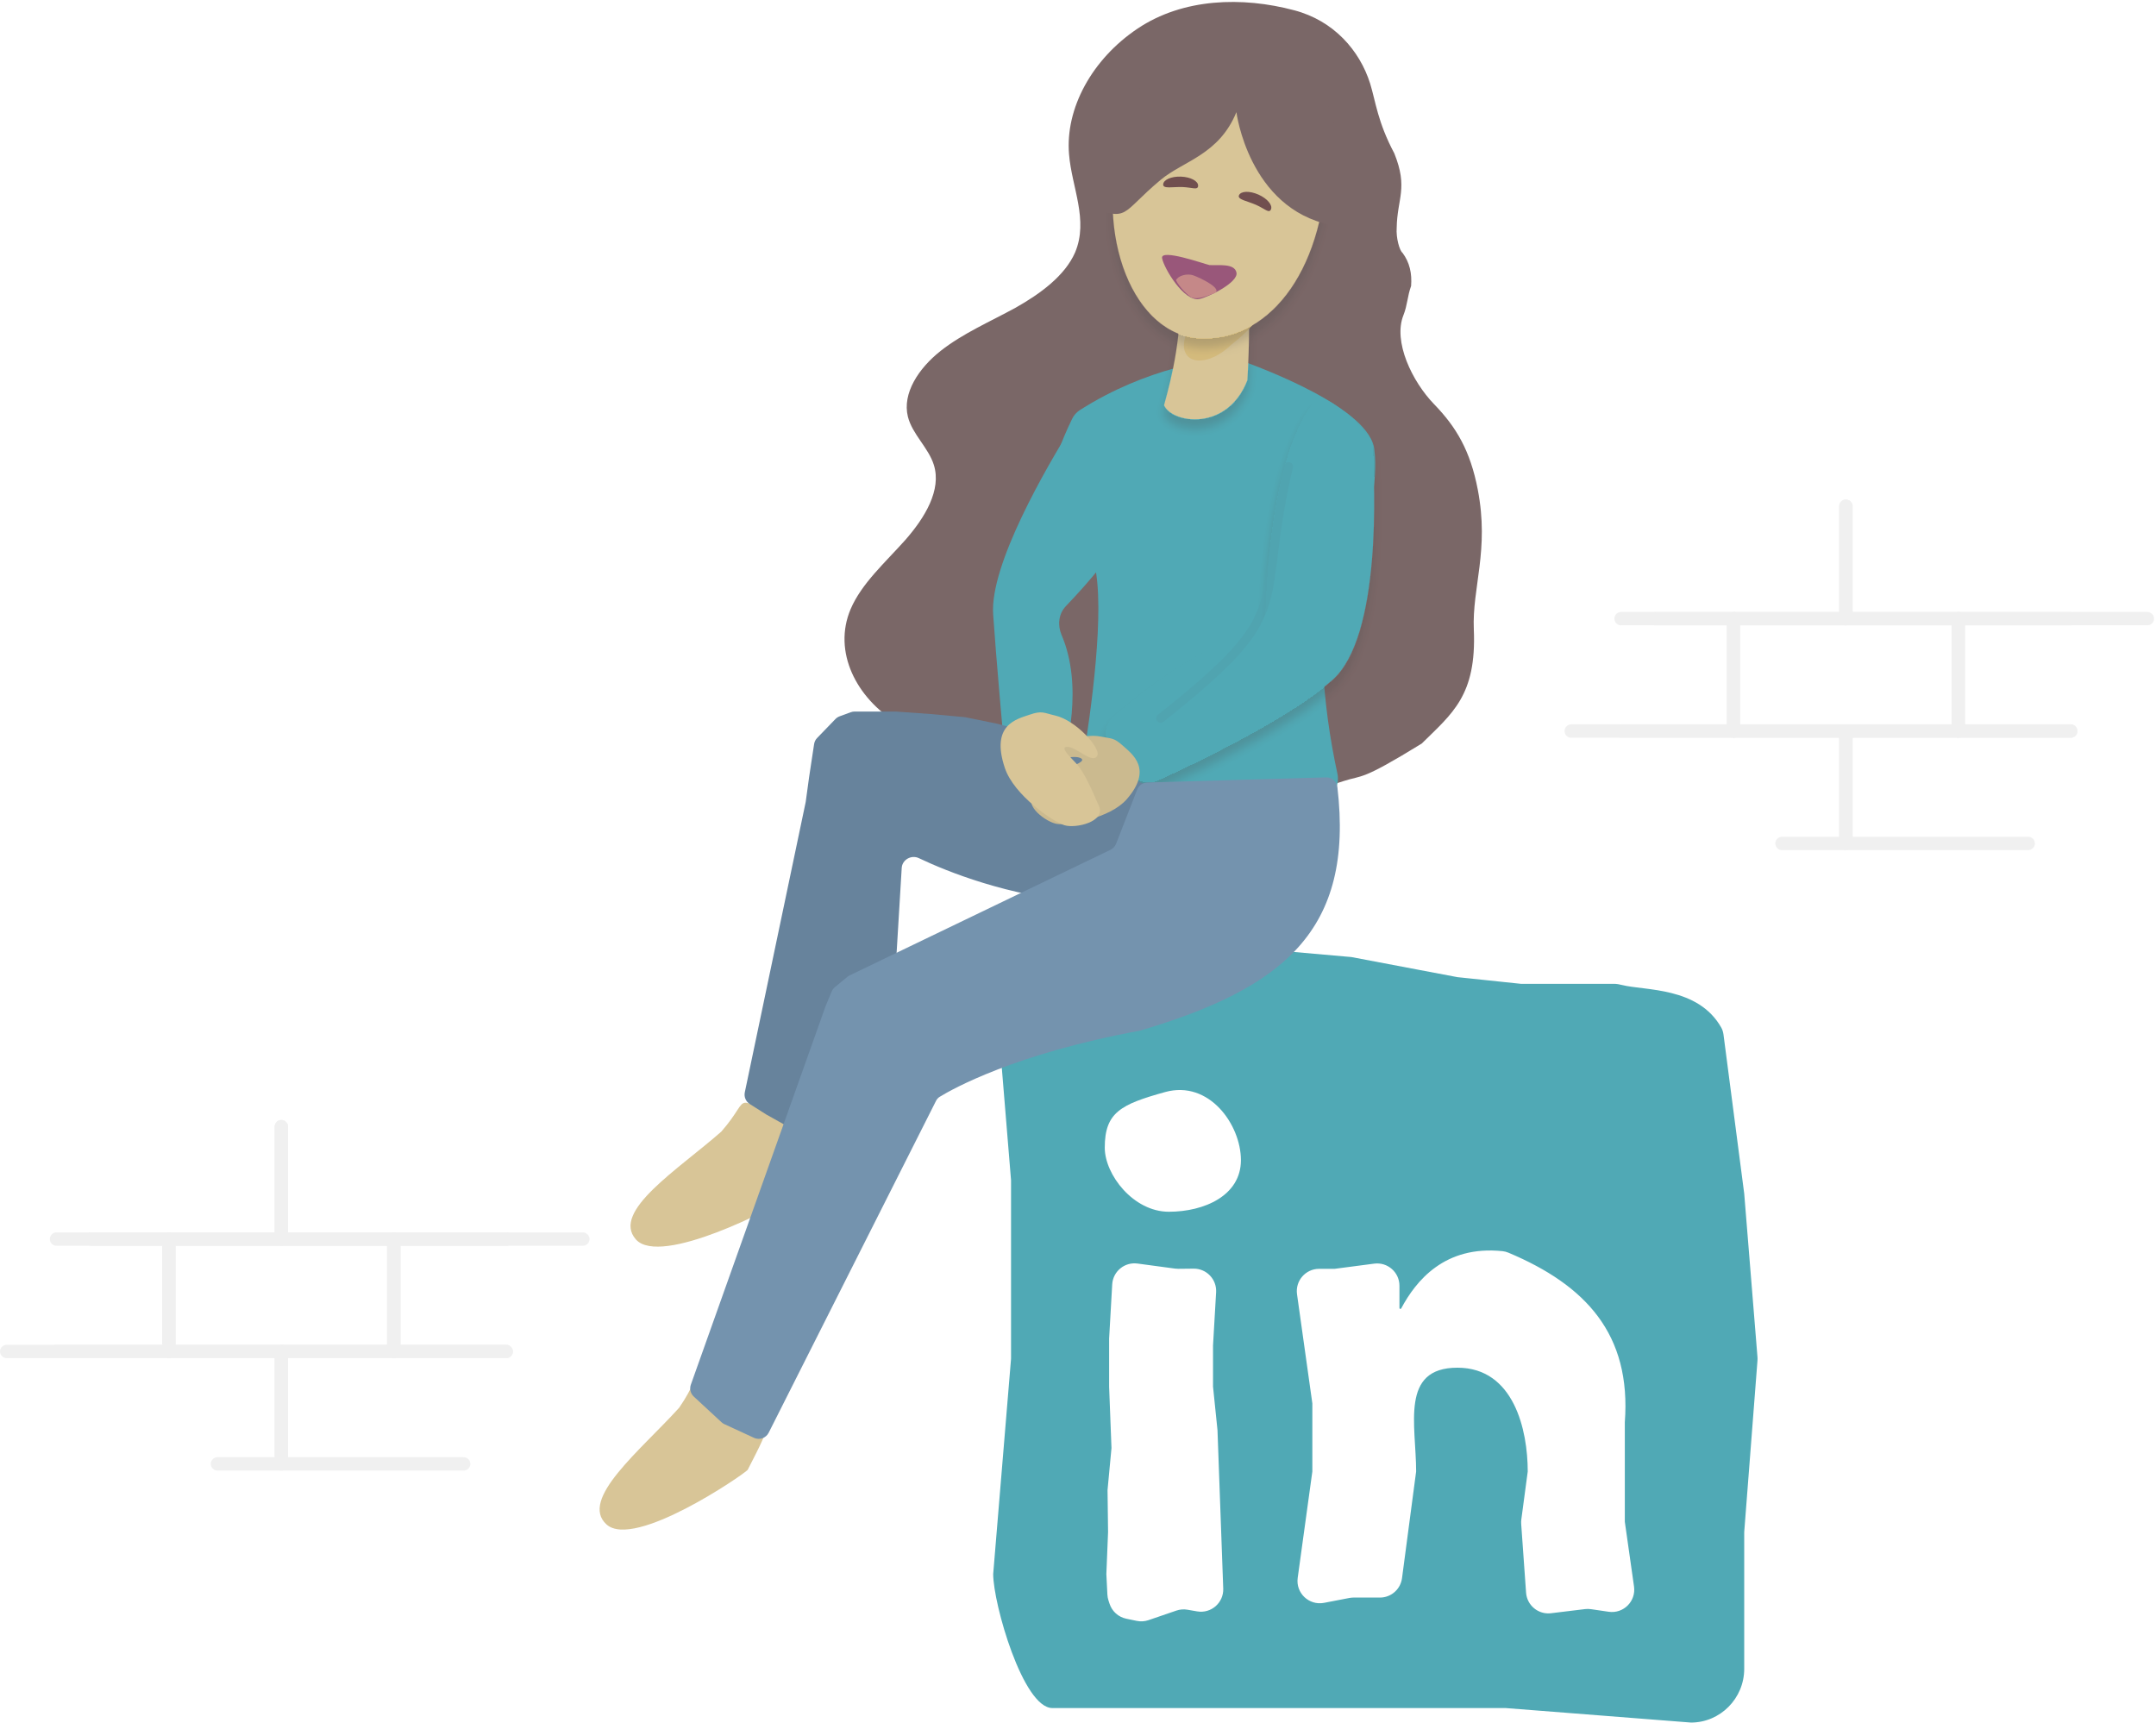
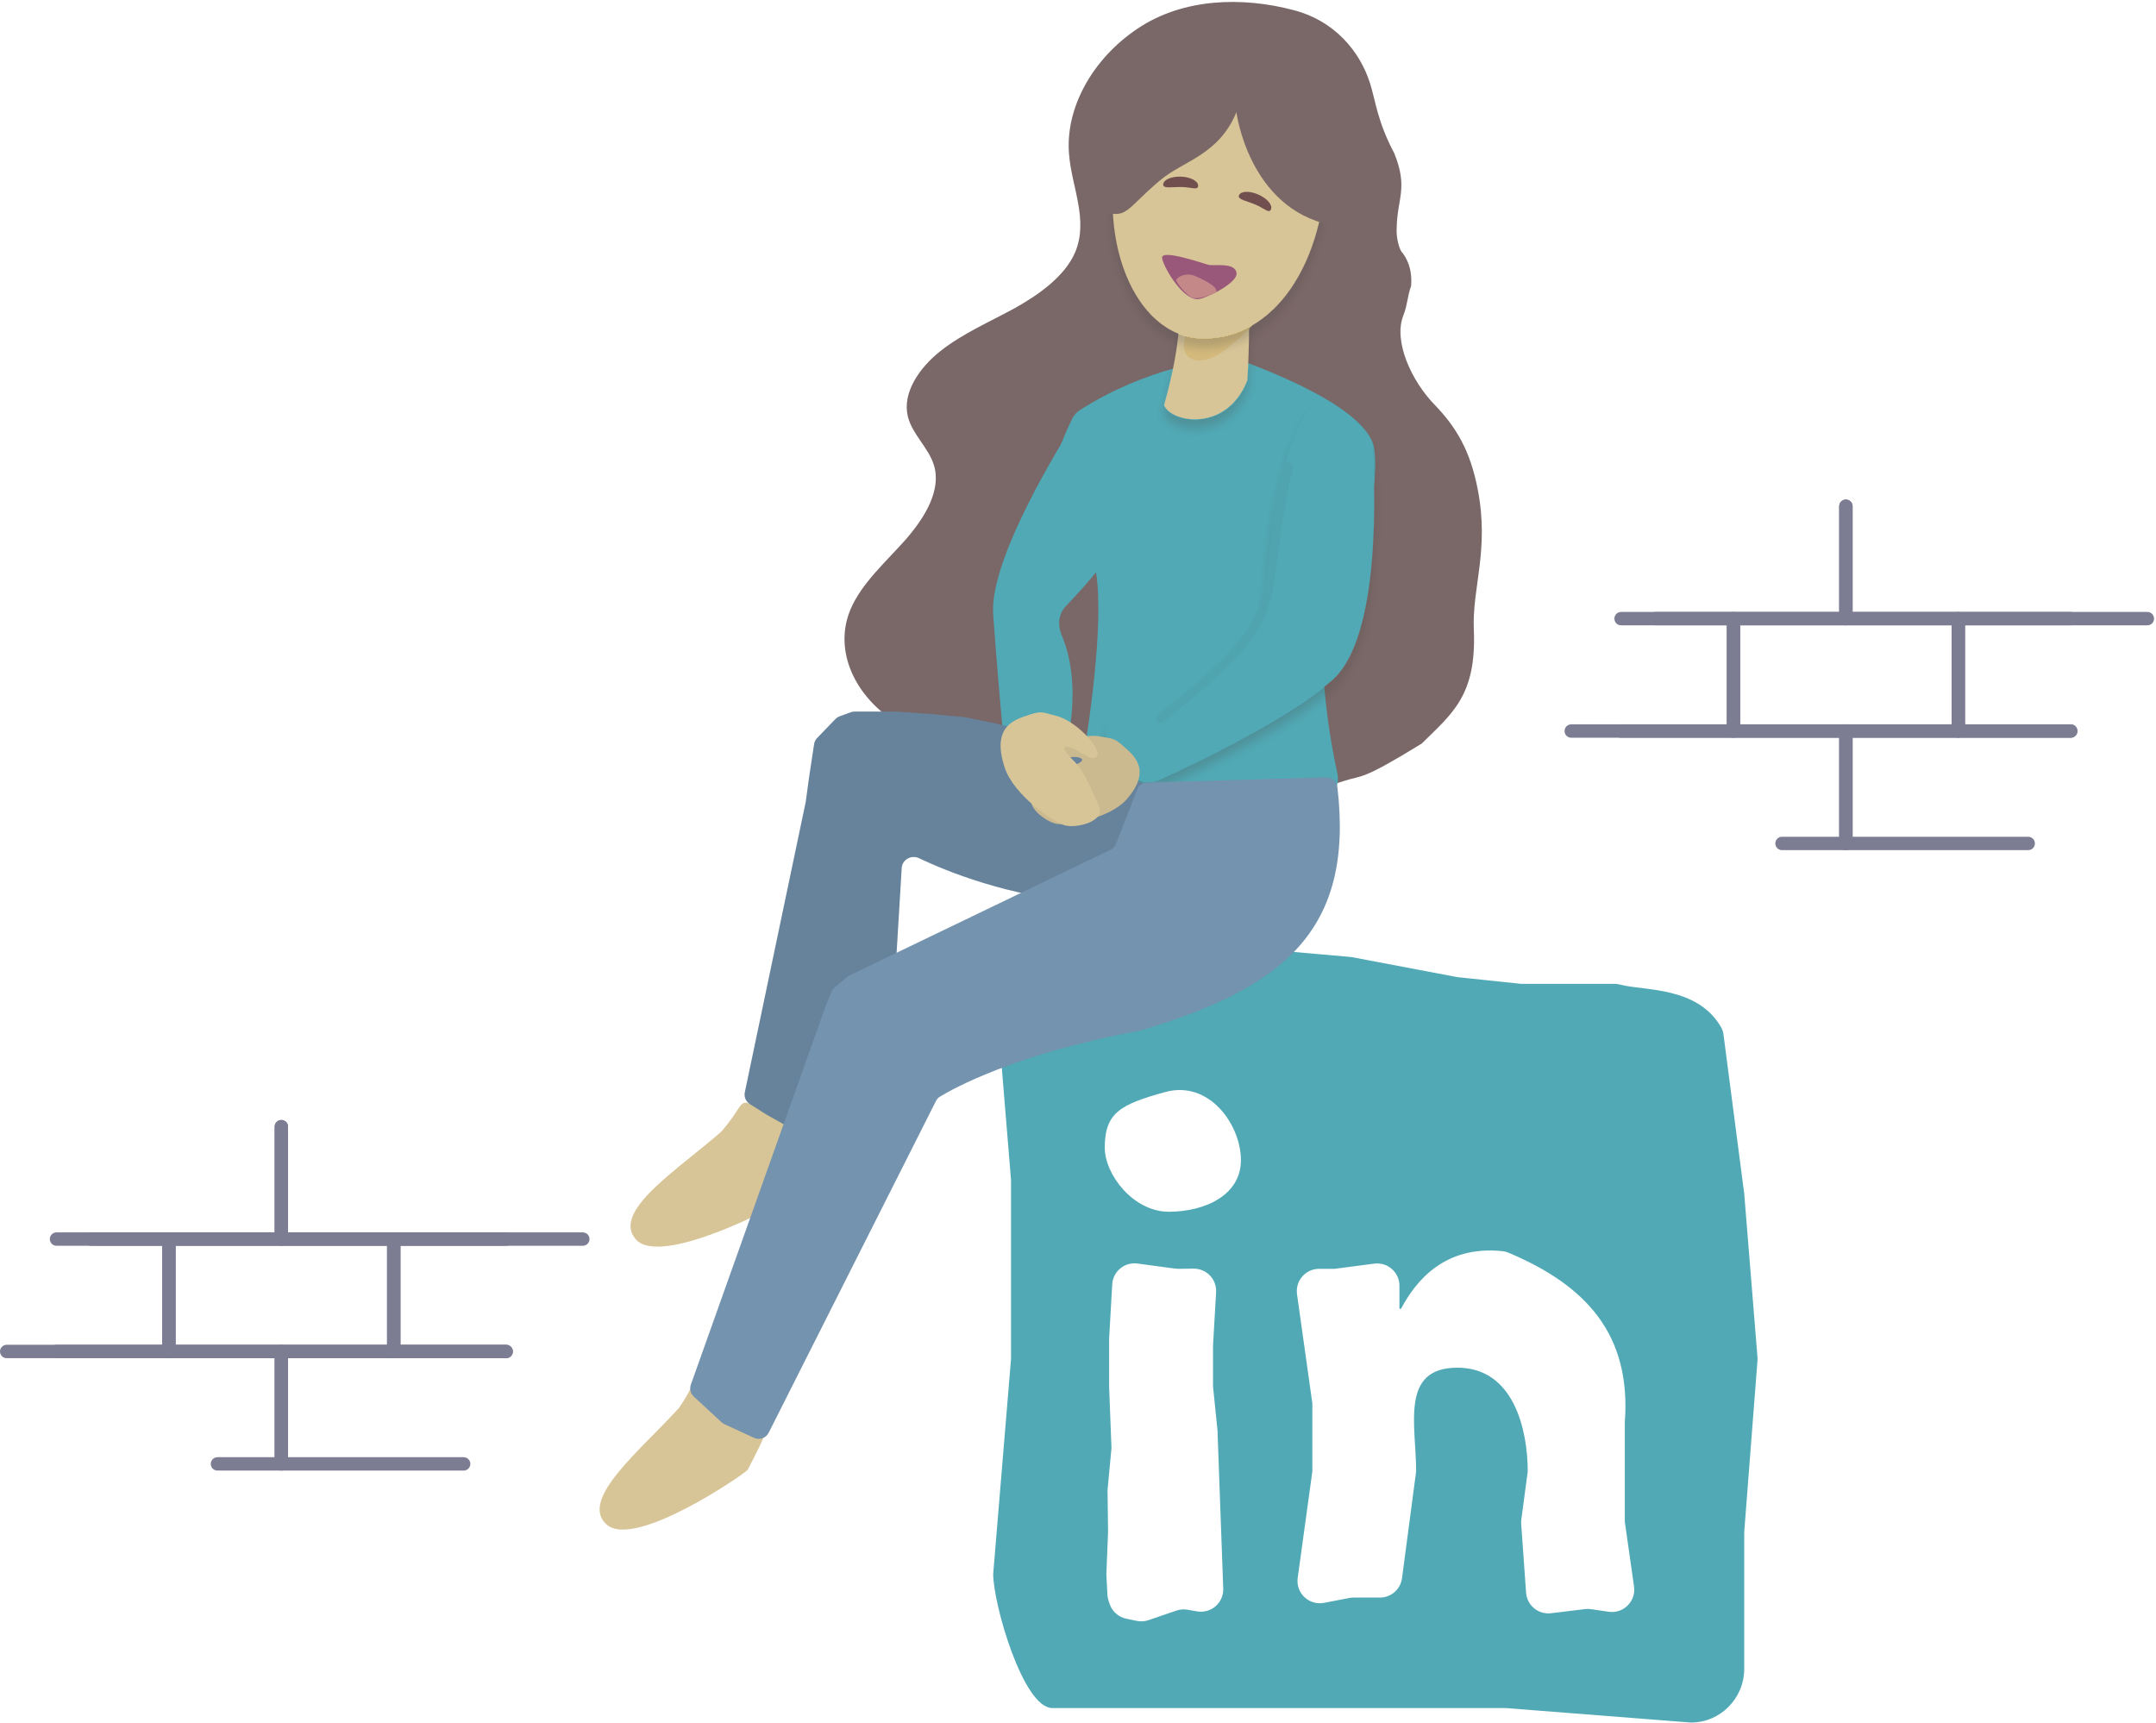
<svg xmlns="http://www.w3.org/2000/svg" width="966" height="772" viewBox="0 0 966 772" fill="none">
  <g opacity="0.7">
    <path d="M726.701 441.343C725.555 441.056 724.396 440.828 723.215 440.828H681.5L653 437.828L634.5 434.328L605.5 428.828L571.5 425.828H545.5L522 428.828L472.149 437.674C471.573 437.777 470.986 437.823 470.401 437.844C457.687 438.316 447.5 448.937 447.5 461.909L453 528.828V608.828L445 705.292C445 718.563 458.379 765.328 471.5 765.328H543.5H598H674.59L757.643 771.828C770.764 771.828 781.5 761.018 781.5 747.747V686.471L787.439 609.618C787.48 609.092 787.479 608.564 787.436 608.039L781.5 534.828L772.217 463.573C772.073 462.471 771.757 461.388 771.209 460.421C760.817 442.078 737.11 443.951 726.701 441.343ZM532.023 721.264C530.368 720.978 528.667 721.114 527.078 721.659L514.594 725.939C512.896 726.521 511.073 726.635 509.315 726.27L504.614 725.293C501.106 724.564 498.256 722.013 497.143 718.607L496.65 717.098C496.375 716.255 496.213 715.38 496.169 714.494L495.706 705.292L496.471 686.471L496.235 667.65L498 648.828L496.942 621.328V599.828L498.328 575.5C498.659 569.684 503.872 565.382 509.645 566.158L526.504 568.427C526.981 568.491 527.463 568.521 527.944 568.515L534.79 568.442C540.582 568.381 545.215 573.238 544.88 579.021L543.5 602.828V621.328L545.5 640.828L548.074 711.8C548.304 718.147 542.636 723.097 536.378 722.016L532.023 721.264ZM523.694 542.949C507.814 542.949 494.991 526.328 494.991 514.246C494.991 498.44 502.194 494.828 522 489.328C541.806 483.828 556 504.023 556 519.828C556 535.708 539.574 542.949 523.694 542.949ZM732.129 710.881C733.068 717.491 727.39 723.148 720.784 722.183L712.824 721.021C711.945 720.893 711.053 720.882 710.172 720.99L694.943 722.843C689.266 723.534 684.166 719.331 683.76 713.626L681.572 682.848C681.524 682.17 681.545 681.489 681.635 680.815L684.506 659.328C684.506 640.839 678.348 612.828 653 612.828C627.204 612.828 634.5 638.528 634.5 659.328L628.174 707.14C627.517 712.112 623.277 715.828 618.261 715.828H606.454C605.819 715.828 605.186 715.889 604.563 716.008L593.234 718.19C586.51 719.485 580.503 713.791 581.437 707.007L588 659.328V628.828L581.133 579.913C580.289 573.897 584.961 568.523 591.036 568.523H598L615.725 566.2C621.713 565.415 627.025 570.076 627.025 576.115V586.069C627.025 586.3 627.213 586.488 627.444 586.488V586.488C627.599 586.488 627.74 586.405 627.813 586.268C634.375 573.977 647.223 557.892 673.26 560.613C674.136 560.705 675.01 560.938 675.822 561.279C710.486 575.843 730.965 597.794 728 637.328V681.828L732.129 710.881Z" fill="#058596" />
    <path d="M625.795 102.055C626.003 88.929 631.021 84.356 624.721 68.713C617.221 54.579 616.429 45.687 613.885 37.407C609.192 22.554 597.564 9.263 579.88 4.606C556.62 -1.592 530.058 -0.865 509.652 12.84C489.246 26.546 477.25 48.591 478.987 69.138C480.179 83.899 487.838 98.581 481.699 113.106C477.147 123.538 466.193 131.593 454.995 137.904C443.619 144.128 431.388 149.392 421.486 157.204C411.583 165.015 404.205 176.228 406.777 186.687C408.758 194.583 416.004 200.621 418.407 208.292C421.955 219.553 414.38 231.968 405.614 241.959C396.696 251.985 386.052 261.381 381.124 272.928C373.033 292.016 383.687 312.818 402.085 323.994C420.482 335.17 456.034 355.09 479.659 354.65C544.276 353.616 522.341 369.682 585.671 354.167C596.77 351.826 594.896 352.257 602.057 349.953C610.808 347.138 609.573 350.05 636.998 333.172C650.609 319.709 661.631 311.71 660.35 282.067C659.536 263.203 667.38 246.626 662.109 219.305C658.756 201.924 652.481 191.352 642.575 181.135C632.669 170.918 624.092 152.982 628.814 141.226C630.616 136.697 630.593 132.642 632.245 128.149C632.694 122.505 631.583 117.563 628.411 113.298C627.078 112.32 625.438 106.541 625.795 102.055Z" fill="#422626" />
    <path d="M559.014 365.347C551.302 375.603 529.888 379.902 524.168 379.337C518.448 378.772 505.308 370.191 510.45 364.672C515.591 359.153 521.127 352.839 526.287 350.3C529.319 348.781 536.828 346.056 532.298 344.597C527.768 343.137 518.495 347.691 517.499 342.975C516.692 339.064 531.89 331.497 542.128 333.264C547.797 334.229 548.855 333.417 554.147 337.613C559.44 341.808 571.235 349.074 559.014 365.347Z" fill="#C7AC6B" />
    <path d="M464.646 353.418C458.427 356.014 451.478 351.842 450.862 345.131C449.214 327.166 446.368 295.354 444.987 275.252C443.463 253.056 468.562 209.783 480.794 190.146C484.106 184.829 491.418 184.085 495.882 188.479L508.713 201.112C509.103 201.496 509.519 201.837 509.904 202.227C512.948 205.312 524.669 222.377 477.514 271.657C474.277 275.041 473.786 280.177 475.63 284.482C485.407 307.317 478.192 335.407 474.93 345.689C474.109 348.279 472.136 350.292 469.628 351.339L464.646 353.418Z" fill="#058596" />
    <path d="M550.906 160.473C552.079 160.383 553.221 160.549 554.331 160.937C564.226 164.398 614.885 183.033 615.83 202.08C617.299 212.409 614.765 241.527 599.096 261.571C588.743 274.813 592.584 316.26 599.252 346.733C601.4 356.55 587.096 370.599 577.743 366.921L564.752 361.812C563.406 361.282 561.962 361.051 560.518 361.134L528.434 362.979C526.764 363.075 525.096 362.75 523.584 362.035L505.35 353.411C502.997 352.298 500.286 352.218 497.871 353.192V353.192C491.002 355.961 483.707 350.019 484.915 342.711C488.967 318.195 495.16 273.478 490.402 252.922C483.779 224.308 458.352 233.066 480.38 187.652C481.143 186.08 482.352 184.695 483.826 183.756C514.138 164.443 543.538 161.039 550.906 160.473Z" fill="#058596" />
    <g filter="url(#filter0_d_0_1)">
      <path d="M506.808 346.543C509.591 350.207 514.491 351.504 518.678 349.595C535.351 341.996 576.971 322.149 596.881 304.77C619.153 285.33 615.983 216.612 614.933 200.756C614.79 198.601 613.913 196.604 612.474 194.994L605.263 186.923C604.795 186.399 604.273 185.926 603.706 185.512L597.585 181.04C594.342 178.669 590.063 178.661 587.661 181.881C581.068 190.722 569.435 214.472 567.202 273.382C567.035 277.801 564.034 281.608 559.868 283.089C534.157 292.229 509.968 311.714 498.801 321.549C495.029 324.871 494.611 330.486 497.651 334.489L506.808 346.543Z" fill="#058496" />
    </g>
    <g filter="url(#filter1_d_0_1)">
      <path d="M528.708 133.632C529.294 156.226 522.363 178.158 521.564 181.594C525.163 189.676 549.822 193.604 558.885 170.358C560.885 138.223 558.485 101.442 558.485 101.442L545.423 118.324L528.708 133.632Z" fill="#C7AC6B" />
    </g>
    <path d="M532.213 159.642C528.433 155.75 530.92 147.201 537.769 140.549C544.618 133.897 558.76 129.915 562.541 133.808C566.322 137.7 566.034 143.224 551.46 154.645C544.611 161.298 535.994 163.535 532.213 159.642Z" fill="#C29D44" />
    <g filter="url(#filter2_d_0_1)">
      <path d="M594.539 69.084C594.215 119.305 570.1 152.127 538.823 151.654C507.545 151.18 490.238 104.485 502.464 62.861C526.799 26.773 556.747 25.721 556.747 25.721L575.488 26.988L594.539 69.084Z" fill="#C7AC6B" />
    </g>
    <path d="M553.973 50.255C546.148 69.371 530.252 72.072 520.022 80.597C501.666 95.894 506.135 99.606 487.146 92.127L526.01 5.335L567.84 8.664L592.07 37.536L599.475 60.994L599.917 76.63L596.307 100.813C559.43 93.288 553.973 50.255 553.973 50.255Z" fill="#422626" />
    <path d="M537.319 133.982C530.419 135.255 521.493 120.132 520.675 115.695C519.856 111.258 539.362 118.207 541.91 118.769C545.591 119.045 553.197 117.761 554.015 122.198C554.834 126.636 541.123 133.281 537.319 133.982Z" fill="#6D1042" />
    <path d="M543.713 131.561C538.583 133.367 536.995 134.012 533.92 133.407C532.071 132.115 528.684 129.068 526.915 125.596C527.571 123.747 531.594 122.289 534.717 123.398C537.84 124.507 548.843 129.754 543.713 131.561Z" fill="#AC5656" />
    <path d="M562.774 91.786C566.73 93.537 568.604 95.757 569.454 93.835C570.305 91.913 567.787 88.936 563.831 87.185C559.875 85.434 555.978 85.573 555.128 87.495C554.277 89.417 558.817 90.036 562.774 91.786Z" fill="#340404" />
    <path d="M529.854 83.808C534.177 83.972 536.739 85.341 536.818 83.24C536.898 81.14 533.457 79.305 529.134 79.142C524.811 78.979 521.242 80.549 521.163 82.65C521.084 84.75 525.531 83.645 529.854 83.808Z" fill="#340404" />
    <path d="M284.885 555.324C295.941 567.888 348.16 540.27 350.494 538.216C363.891 518.145 363.891 518.145 359.176 505.728C324.592 490.608 338.665 489.381 323.156 507.067C303.821 524.081 273.83 542.76 284.885 555.324Z" fill="#C7AC6B" />
    <path d="M526.579 352.976C661.551 361.213 553.122 422.022 486.811 404.566C486.515 404.488 486.213 404.436 485.908 404.411C451.502 401.594 424.084 390.402 411.687 384.506C408.33 382.909 404.237 385.196 404.014 388.907L401.462 431.318C401.443 431.637 401.393 431.954 401.313 432.263L380.54 513C379.723 516.177 376.119 517.72 373.257 516.118L343.388 499.407L335.93 494.684C334.168 493.568 333.284 491.475 333.712 489.433L361 359.328L362.5 348.328L364.761 333.405C364.917 332.379 365.387 331.427 366.108 330.681L374.314 322.186C374.838 321.643 375.477 321.227 376.185 320.967L381.165 319.135C381.717 318.932 382.301 318.828 382.89 318.828L391 318.828L401.433 318.828L417 319.935L432.5 321.362L447 324.328L460.956 328.119C461.21 328.188 461.458 328.277 461.698 328.385L513.328 351.628C513.851 351.864 514.412 352.008 514.984 352.053L526.579 352.976Z" fill="#264E72" />
    <path d="M271.762 683.069C284.175 694.293 332.912 660.913 334.997 658.607C346.023 637.142 346.023 637.142 339.927 625.342C303.847 614.255 317.689 611.434 304.293 630.771C287.019 649.874 259.348 671.845 271.762 683.069Z" fill="#C7AC6B" />
    <path d="M594.17 348.314C596.713 348.241 598.918 350.116 599.215 352.643C606.777 416.821 575.058 442.825 510.707 461.825C454.756 472.13 426.694 487.976 421.042 491.442C420.314 491.888 419.759 492.527 419.375 493.289L344.409 641.965C343.196 644.371 340.295 645.383 337.849 644.254L324.569 638.125C324.092 637.905 323.653 637.611 323.268 637.255L310.853 625.765C309.384 624.406 308.867 622.303 309.538 620.419L369.98 450.628L372.631 444.268C372.943 443.521 373.431 442.861 374.054 442.344L379.648 437.703C379.961 437.444 380.304 437.223 380.671 437.047L497.581 380.757C498.723 380.207 499.613 379.245 500.072 378.064L509.507 353.801C510.236 351.927 512.015 350.672 514.024 350.615L594.17 348.314Z" fill="#39658C" />
    <path d="M504.814 358.147C497.298 366.757 478.573 369.848 473.723 369.198C468.873 368.548 458.378 360.785 463.272 356.179C468.166 351.574 473.468 346.295 478.113 344.256C480.846 343.034 487.52 340.902 483.769 339.516C480.017 338.13 471.67 341.787 471.235 337.697C470.891 334.306 484.581 328.225 493.194 330.038C497.965 331.031 498.944 330.363 503.105 334.126C507.267 337.89 516.726 344.484 504.814 358.147Z" fill="#B59C60" />
    <path d="M450.228 344.124C454.367 356.421 471.831 368.202 476.919 369.765C482.007 371.327 495.494 368.18 492.409 361.201C489.323 354.222 486.094 346.364 482.257 342.134C480.009 339.624 474.185 334.367 478.465 334.668C482.745 334.969 489.642 342.562 491.668 338.562C493.333 335.238 482.053 322.701 472.76 320.603C467.618 319.429 466.902 318.293 461.288 320.244C455.673 322.196 443.674 324.618 450.228 344.124Z" fill="#C7AC6B" />
    <path d="M520.027 321.858C582.666 272.17 561.953 274.033 577.358 209.05" stroke="#057C8D" stroke-opacity="0.8" stroke-width="4" stroke-linecap="round" />
-     <g opacity="0.8">
-       <path d="M827.057 226.828V277.194H927.789" stroke="#E5E5E5" stroke-width="6" stroke-miterlimit="10" stroke-linecap="round" stroke-linejoin="round" />
-       <path d="M726.326 277.194H827.057V226.828" stroke="#E5E5E5" stroke-width="6" stroke-miterlimit="10" stroke-linecap="round" stroke-linejoin="round" />
-       <path d="M776.692 327.558H877.423V277.192H776.692V327.558Z" stroke="#E5E5E5" stroke-width="6" stroke-miterlimit="10" stroke-linecap="round" stroke-linejoin="round" />
-       <path d="M798.436 377.925H827.057V327.56H726.326" stroke="#E5E5E5" stroke-width="6" stroke-miterlimit="10" stroke-linecap="round" stroke-linejoin="round" />
-       <path d="M927.789 327.56H827.057V377.925H908.737" stroke="#E5E5E5" stroke-width="6" stroke-miterlimit="10" stroke-linecap="round" stroke-linejoin="round" />
-       <path d="M962.125 277.194H877.423V327.56H927.789" stroke="#E5E5E5" stroke-width="6" stroke-miterlimit="10" stroke-linecap="round" stroke-linejoin="round" />
-       <path d="M704 327.56H776.692V277.194H741.774" stroke="#E5E5E5" stroke-width="6" stroke-miterlimit="10" stroke-linecap="round" stroke-linejoin="round" />
-     </g>
-     <g opacity="0.8">
-       <path d="M126.057 504.828V555.194H226.789" stroke="#E5E5E5" stroke-width="6" stroke-miterlimit="10" stroke-linecap="round" stroke-linejoin="round" />
-       <path d="M25.326 555.194H126.058V504.828" stroke="#E5E5E5" stroke-width="6" stroke-miterlimit="10" stroke-linecap="round" stroke-linejoin="round" />
-       <path d="M75.692 605.558H176.423V555.192H75.692V605.558Z" stroke="#E5E5E5" stroke-width="6" stroke-miterlimit="10" stroke-linecap="round" stroke-linejoin="round" />
-       <path d="M97.436 655.925H126.058V605.56H25.326" stroke="#E5E5E5" stroke-width="6" stroke-miterlimit="10" stroke-linecap="round" stroke-linejoin="round" />
-       <path d="M226.789 605.56H126.057V655.925H207.737" stroke="#E5E5E5" stroke-width="6" stroke-miterlimit="10" stroke-linecap="round" stroke-linejoin="round" />
-       <path d="M261.125 555.194H176.423V605.56H226.789" stroke="#E5E5E5" stroke-width="6" stroke-miterlimit="10" stroke-linecap="round" stroke-linejoin="round" />
-       <path d="M3 605.56H75.692V555.194H40.774" stroke="#E5E5E5" stroke-width="6" stroke-miterlimit="10" stroke-linecap="round" stroke-linejoin="round" />
-     </g>
+     <path d="M827.057 226.828V277.194H927.789" stroke="#454464" stroke-width="6" stroke-miterlimit="10" stroke-linecap="round" stroke-linejoin="round" />
+     <path d="M726.326 277.194H827.057V226.828" stroke="#454464" stroke-width="6" stroke-miterlimit="10" stroke-linecap="round" stroke-linejoin="round" />
+     <path d="M776.692 327.558H877.423V277.192H776.692V327.558Z" stroke="#454464" stroke-width="6" stroke-miterlimit="10" stroke-linecap="round" stroke-linejoin="round" />
+     <path d="M798.436 377.925H827.057V327.56H726.326" stroke="#454464" stroke-width="6" stroke-miterlimit="10" stroke-linecap="round" stroke-linejoin="round" />
+     <path d="M927.789 327.56H827.057V377.925H908.737" stroke="#454464" stroke-width="6" stroke-miterlimit="10" stroke-linecap="round" stroke-linejoin="round" />
+     <path d="M962.125 277.194H877.423V327.56H927.789" stroke="#454464" stroke-width="6" stroke-miterlimit="10" stroke-linecap="round" stroke-linejoin="round" />
+     <path d="M704 327.56H776.692V277.194H741.774" stroke="#454464" stroke-width="6" stroke-miterlimit="10" stroke-linecap="round" stroke-linejoin="round" />
+     <path d="M126.057 504.828V555.194H226.789" stroke="#454464" stroke-width="6" stroke-miterlimit="10" stroke-linecap="round" stroke-linejoin="round" />
+     <path d="M25.326 555.194H126.058V504.828" stroke="#454464" stroke-width="6" stroke-miterlimit="10" stroke-linecap="round" stroke-linejoin="round" />
+     <path d="M75.692 605.558H176.423V555.192H75.692V605.558Z" stroke="#454464" stroke-width="6" stroke-miterlimit="10" stroke-linecap="round" stroke-linejoin="round" />
+     <path d="M97.436 655.925H126.058V605.56H25.326" stroke="#454464" stroke-width="6" stroke-miterlimit="10" stroke-linecap="round" stroke-linejoin="round" />
+     <path d="M226.789 605.56H126.057V655.925H207.737" stroke="#454464" stroke-width="6" stroke-miterlimit="10" stroke-linecap="round" stroke-linejoin="round" />
+     <path d="M261.125 555.194H176.423V605.56H226.789" stroke="#454464" stroke-width="6" stroke-miterlimit="10" stroke-linecap="round" stroke-linejoin="round" />
+     <path d="M3 605.56H75.692V555.194H40.774" stroke="#454464" stroke-width="6" stroke-miterlimit="10" stroke-linecap="round" stroke-linejoin="round" />
  </g>
  <defs>
    <filter id="filter0_d_0_1" x="491.638" y="179.352" width="128.072" height="179.119" filterUnits="userSpaceOnUse" color-interpolation-filters="sRGB">
      <feFlood flood-opacity="0" result="BackgroundImageFix" />
      <feColorMatrix in="SourceAlpha" type="matrix" values="0 0 0 0 0 0 0 0 0 0 0 0 0 0 0 0 0 0 127 0" result="hardAlpha" />
      <feOffset dy="4" />
      <feGaussianBlur stdDeviation="2" />
      <feComposite in2="hardAlpha" operator="out" />
      <feColorMatrix type="matrix" values="0 0 0 0 0 0 0 0 0 0 0 0 0 0 0 0 0 0 0.25 0" />
      <feBlend mode="normal" in2="BackgroundImageFix" result="effect1_dropShadow_0_1" />
      <feBlend mode="normal" in="SourceGraphic" in2="effect1_dropShadow_0_1" result="shape" />
    </filter>
    <filter id="filter1_d_0_1" x="517.564" y="101.442" width="46.117" height="94.447" filterUnits="userSpaceOnUse" color-interpolation-filters="sRGB">
      <feFlood flood-opacity="0" result="BackgroundImageFix" />
      <feColorMatrix in="SourceAlpha" type="matrix" values="0 0 0 0 0 0 0 0 0 0 0 0 0 0 0 0 0 0 127 0" result="hardAlpha" />
      <feOffset dy="4" />
      <feGaussianBlur stdDeviation="2" />
      <feComposite in2="hardAlpha" operator="out" />
      <feColorMatrix type="matrix" values="0 0 0 0 0 0 0 0 0 0 0 0 0 0 0 0 0 0 0.25 0" />
      <feBlend mode="normal" in2="BackgroundImageFix" result="effect1_dropShadow_0_1" />
      <feBlend mode="normal" in="SourceGraphic" in2="effect1_dropShadow_0_1" result="shape" />
    </filter>
    <filter id="filter2_d_0_1" x="494.517" y="25.721" width="104.022" height="133.938" filterUnits="userSpaceOnUse" color-interpolation-filters="sRGB">
      <feFlood flood-opacity="0" result="BackgroundImageFix" />
      <feColorMatrix in="SourceAlpha" type="matrix" values="0 0 0 0 0 0 0 0 0 0 0 0 0 0 0 0 0 0 127 0" result="hardAlpha" />
      <feOffset dy="4" />
      <feGaussianBlur stdDeviation="2" />
      <feComposite in2="hardAlpha" operator="out" />
      <feColorMatrix type="matrix" values="0 0 0 0 0 0 0 0 0 0 0 0 0 0 0 0 0 0 0.25 0" />
      <feBlend mode="normal" in2="BackgroundImageFix" result="effect1_dropShadow_0_1" />
      <feBlend mode="normal" in="SourceGraphic" in2="effect1_dropShadow_0_1" result="shape" />
    </filter>
  </defs>
</svg>
